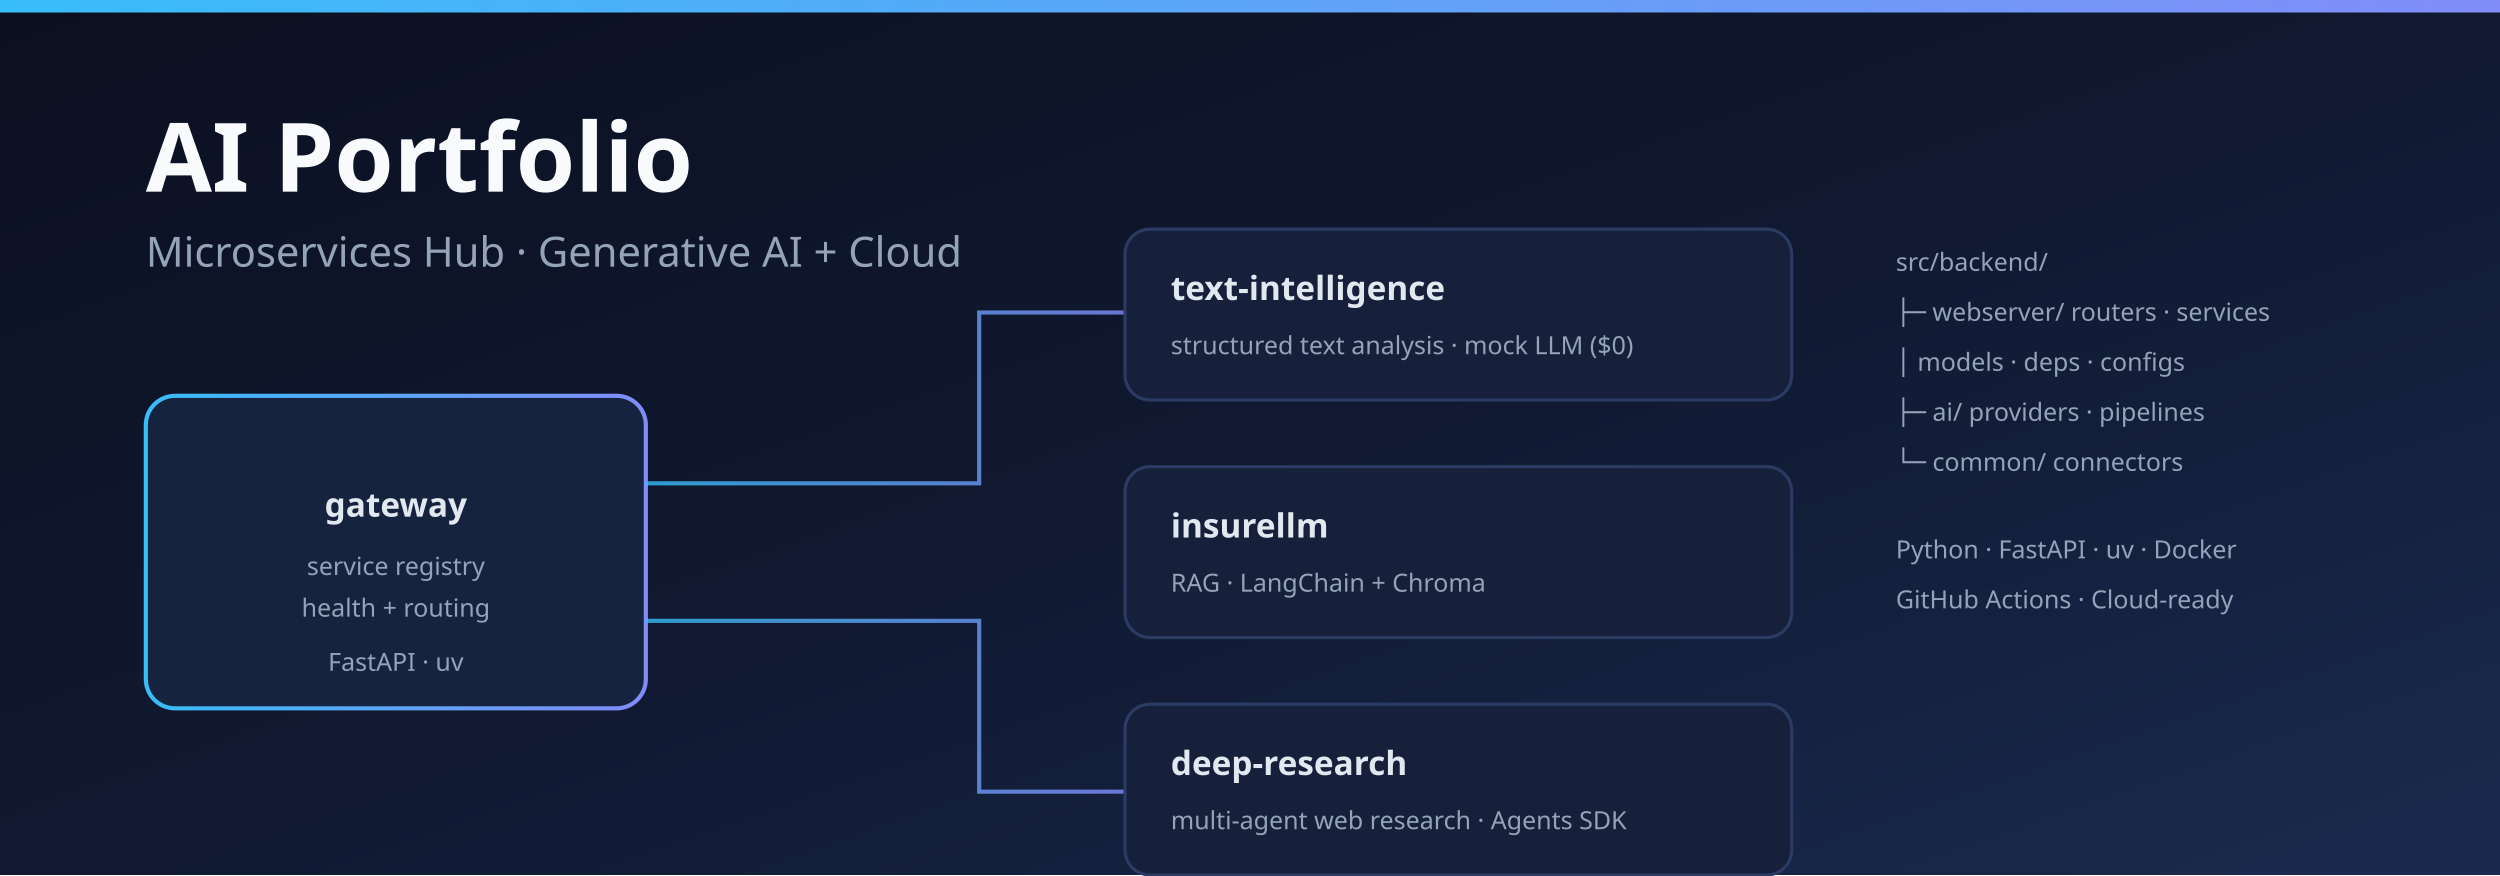
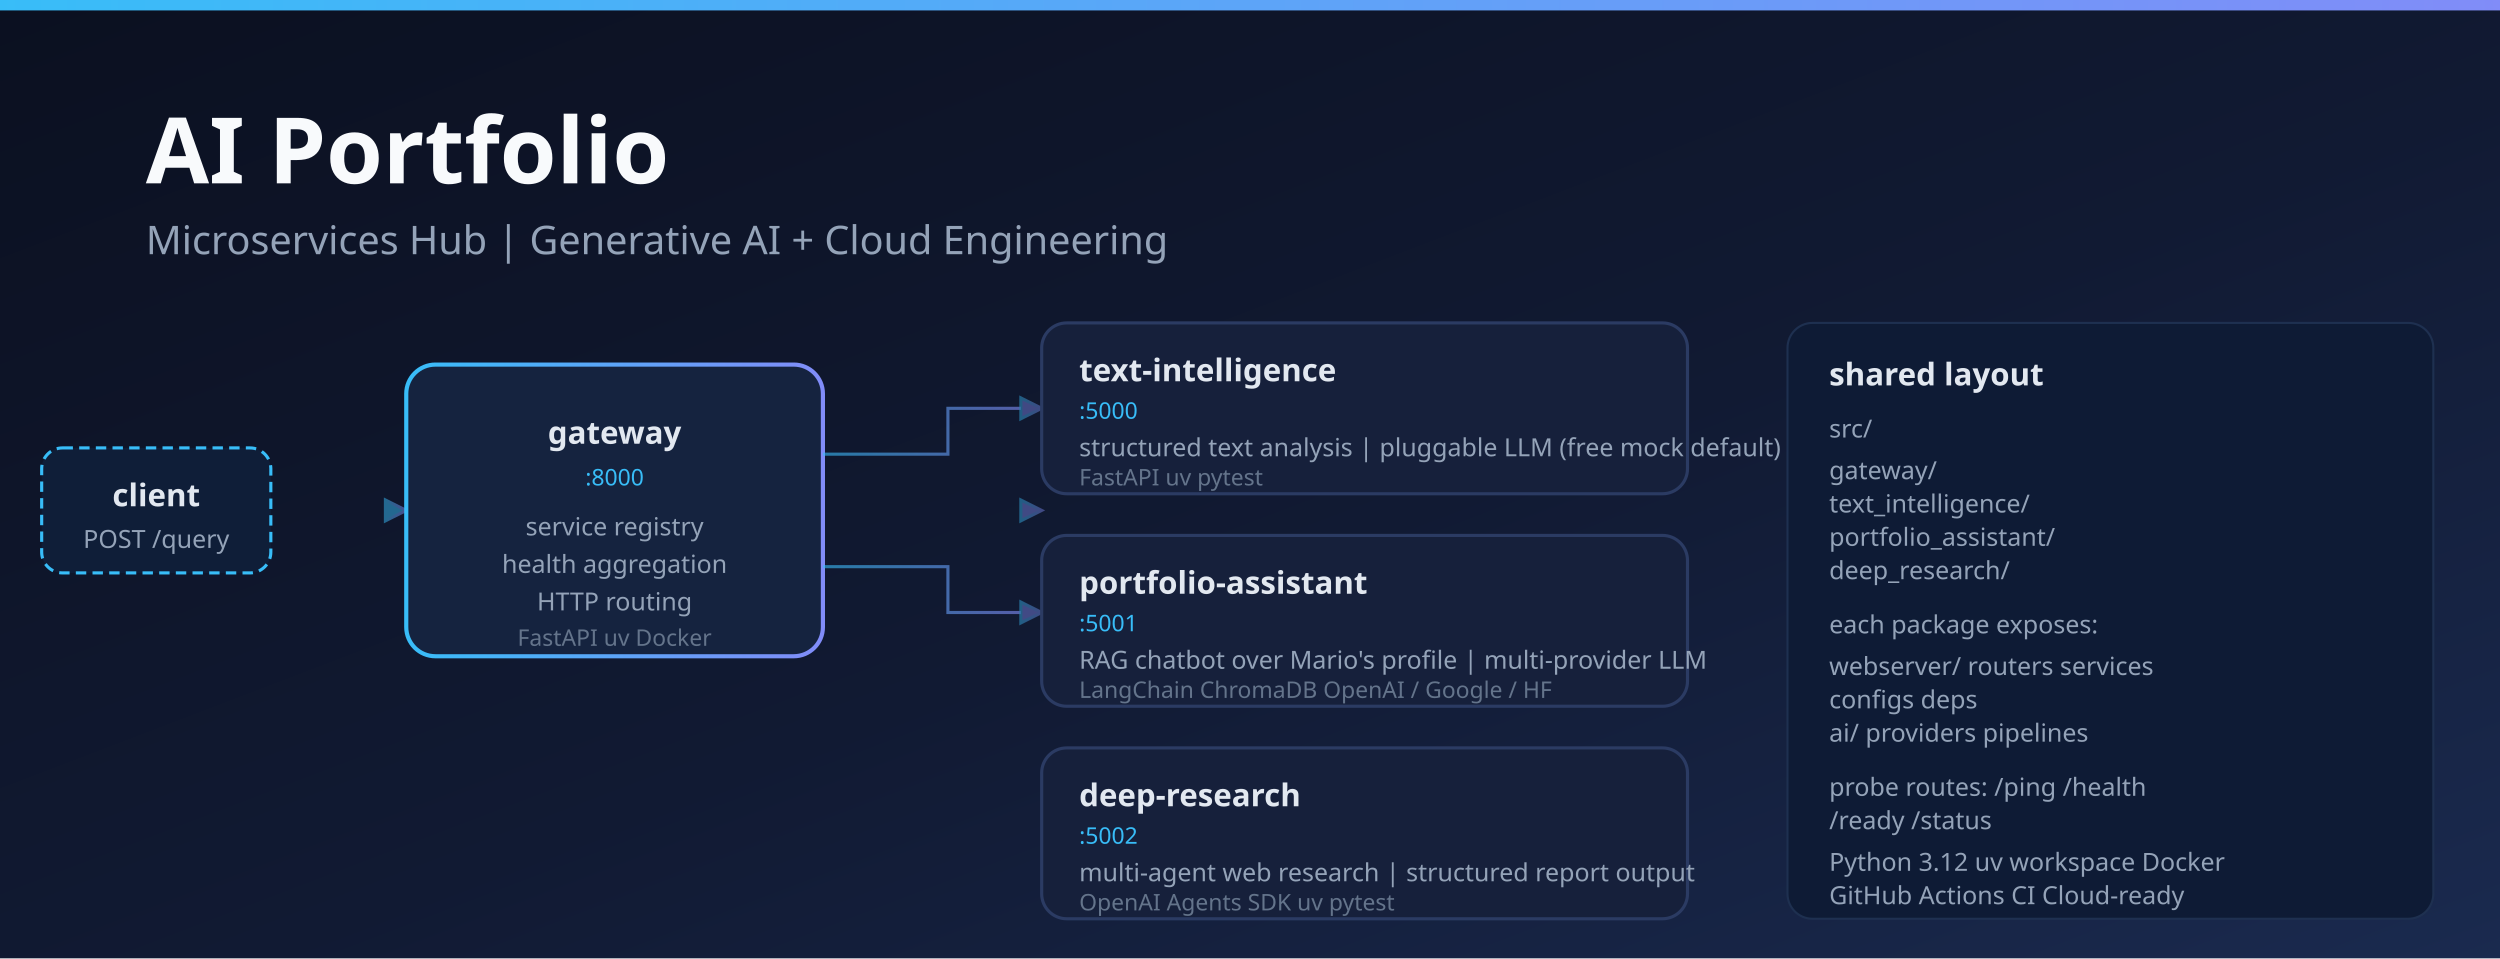
- <svg xmlns="http://www.w3.org/2000/svg" viewBox="0 0 1200 420" role="img" aria-label="AI Portfolio — Microservices Hub">
+ <svg xmlns="http://www.w3.org/2000/svg" viewBox="0 0 1200 460" role="img" aria-label="AI Portfolio - Microservices Hub">
  <defs>
    <linearGradient id="bg" x1="0" y1="0" x2="1" y2="1">
      <stop offset="0" stop-color="#0b1020" />
      <stop offset="0.55" stop-color="#111a33" />
      <stop offset="1" stop-color="#1a2a4f" />
    </linearGradient>
    <linearGradient id="accent" x1="0" y1="0" x2="1" y2="0">
      <stop offset="0" stop-color="#38bdf8" />
      <stop offset="1" stop-color="#818cf8" />
    </linearGradient>
    <style>
-       .title { font: 700 46px 'Segoe UI', system-ui, sans-serif; fill: #f8fafc; }
-       .sub   { font: 400 20px 'Segoe UI', system-ui, sans-serif; fill: #94a3b8; }
-       .node  { font: 600 16px 'Segoe UI', system-ui, sans-serif; fill: #e2e8f0; }
-       .small { font: 400 12px 'Segoe UI', system-ui, sans-serif; fill: #94a3b8; }
-       .chip  { fill: #16203b; stroke: #2b3b63; stroke-width: 1.5; }
-       .gw    { fill: #15233f; stroke: url(#accent); stroke-width: 2; }
+       .title  { font: 700 44px 'Segoe UI', system-ui, sans-serif; fill: #f8fafc; }
+       .sub    { font: 400 19px 'Segoe UI', system-ui, sans-serif; fill: #94a3b8; }
+       .node   { font: 600 15px 'Segoe UI', system-ui, sans-serif; fill: #e2e8f0; }
+       .small  { font: 400 12px 'Segoe UI', system-ui, sans-serif; fill: #94a3b8; }
+       .port   { font: 500 11px 'Segoe UI', system-ui, sans-serif; fill: #38bdf8; }
+       .label  { font: 400 11px 'Segoe UI', system-ui, sans-serif; fill: #64748b; }
+       .chip   { fill: #16203b; stroke: #2b3b63; stroke-width: 1.5; }
+       .gw     { fill: #15233f; stroke: url(#accent); stroke-width: 2; }
+       .client { fill: #0f1e38; stroke: #38bdf8; stroke-width: 1.5; stroke-dasharray: 5,3; }
    </style>
  </defs>
-   <rect width="1200" height="420" fill="url(#bg)" />
-   <rect x="0" y="0" width="1200" height="6" fill="url(#accent)" />
-   <text x="70" y="92" class="title">AI Portfolio</text>
-   <text x="70" y="128" class="sub">Microservices Hub · Generative AI + Cloud</text>
-   <g transform="translate(70,190)">
-     <rect class="gw" width="240" height="150" rx="14" />
-     <text x="120" y="58" text-anchor="middle" class="node">gateway</text>
-     <text x="120" y="86" text-anchor="middle" class="small">service registry</text>
-     <text x="120" y="106" text-anchor="middle" class="small">health + routing</text>
-     <text x="120" y="132" text-anchor="middle" class="small">FastAPI · uv</text>
+   <rect width="1200" height="460" fill="url(#bg)" />
+   <rect x="0" y="0" width="1200" height="5" fill="url(#accent)" />
+   <text x="70" y="88" class="title">AI Portfolio</text>
+   <text x="70" y="122" class="sub">Microservices Hub  |  Generative AI + Cloud Engineering</text>
+   <g transform="translate(20, 215)">
+     <rect class="client" width="110" height="60" rx="10" />
+     <text x="55" y="28" text-anchor="middle" class="node">client</text>
+     <text x="55" y="48" text-anchor="middle" class="small">POST /query</text>
  </g>
-   <g stroke="url(#accent)" stroke-width="2" fill="none" opacity="0.8">
-     <path d="M310 232 H 470 V 150 H 540" />
-     <path d="M310 265 H 540" />
-     <path d="M310 298 H 470 V 380 H 540" />
+   <g stroke="url(#accent)" stroke-width="1.5" fill="none" opacity="0.7">
+     <line x1="130" y1="245" x2="185" y2="245" />
+     <polygon points="185,240 195,245 185,250" fill="#38bdf8" opacity="0.7" />
  </g>
-   <g transform="translate(540,110)">
-     <rect class="chip" width="320" height="82" rx="12" />
-     <text x="22" y="34" class="node">text-intelligence</text>
-     <text x="22" y="60" class="small">structured text analysis · mock LLM ($0)</text>
+   <g transform="translate(195, 175)">
+     <rect class="gw" width="200" height="140" rx="14" />
+     <text x="100" y="38" text-anchor="middle" class="node">gateway</text>
+     <text x="100" y="58" text-anchor="middle" class="port">:8000</text>
+     <text x="100" y="82" text-anchor="middle" class="small">service registry</text>
+     <text x="100" y="100" text-anchor="middle" class="small">health aggregation</text>
+     <text x="100" y="118" text-anchor="middle" class="small">HTTP routing</text>
+     <text x="100" y="135" text-anchor="middle" class="label">FastAPI  uv  Docker</text>
  </g>
-   <g transform="translate(540,224)">
-     <rect class="chip" width="320" height="82" rx="12" />
-     <text x="22" y="34" class="node">insurellm</text>
-     <text x="22" y="60" class="small">RAG · LangChain + Chroma</text>
+   <g stroke="url(#accent)" stroke-width="1.5" fill="none" opacity="0.6">
+     <path d="M395 218 H 455 V 196 H 490" />
+     <polygon points="490,191 500,196 490,201" fill="#818cf8" opacity="0.7" />
+     <path d="M395 245 H 490" />
+     <polygon points="490,240 500,245 490,250" fill="#818cf8" opacity="0.7" />
+     <path d="M395 272 H 455 V 294 H 490" />
+     <polygon points="490,289 500,294 490,299" fill="#818cf8" opacity="0.7" />
  </g>
-   <g transform="translate(540,338)">
-     <rect class="chip" width="320" height="82" rx="12" />
-     <text x="22" y="34" class="node">deep-research</text>
-     <text x="22" y="60" class="small">multi-agent web research · Agents SDK</text>
+   <g transform="translate(500, 155)">
+     <rect class="chip" width="310" height="82" rx="12" />
+     <text x="18" y="28" class="node">text-intelligence</text>
+     <text x="18" y="46" class="port">:5000</text>
+     <text x="18" y="64" class="small">structured text analysis  |  pluggable LLM (free mock default)</text>
+     <text x="18" y="78" class="label">FastAPI  uv  pytest</text>
  </g>
-   <g transform="translate(910,110)">
-     <text x="0" y="20" class="small">src/backend/</text>
-     <text x="0" y="44" class="small">├─ webserver/  routers · services</text>
-     <text x="0" y="68" class="small">│           models · deps · configs</text>
-     <text x="0" y="92" class="small">├─ ai/         providers · pipelines</text>
-     <text x="0" y="116" class="small">└─ common/     connectors</text>
-     <text x="0" y="158" class="small">Python · FastAPI · uv · Docker</text>
-     <text x="0" y="182" class="small">GitHub Actions · Cloud-ready</text>
+   <g transform="translate(500, 257)">
+     <rect class="chip" width="310" height="82" rx="12" />
+     <text x="18" y="28" class="node">portfolio-assistant</text>
+     <text x="18" y="46" class="port">:5001</text>
+     <text x="18" y="64" class="small">RAG chatbot over Mario's profile  |  multi-provider LLM</text>
+     <text x="18" y="78" class="label">LangChain  ChromaDB  OpenAI / Google / HF</text>
+   </g>
+   <g transform="translate(500, 359)">
+     <rect class="chip" width="310" height="82" rx="12" />
+     <text x="18" y="28" class="node">deep-research</text>
+     <text x="18" y="46" class="port">:5002</text>
+     <text x="18" y="64" class="small">multi-agent web research  |  structured report output</text>
+     <text x="18" y="78" class="label">OpenAI Agents SDK  uv  pytest</text>
+   </g>
+   <g transform="translate(858, 155)">
+     <rect fill="#0e1b35" stroke="#1e3050" stroke-width="1" width="310" height="286" rx="12" />
+     <text x="20" y="30" class="node">shared layout</text>
+     <text x="20" y="55" class="small">src/</text>
+     <text x="20" y="75" class="small">  gateway/</text>
+     <text x="20" y="91" class="small">  text_intelligence/</text>
+     <text x="20" y="107" class="small">  portfolio_assistant/</text>
+     <text x="20" y="123" class="small">  deep_research/</text>
+     <text x="20" y="149" class="small">each package exposes:</text>
+     <text x="20" y="169" class="small">  webserver/  routers  services</text>
+     <text x="20" y="185" class="small">            configs  deps</text>
+     <text x="20" y="201" class="small">  ai/        providers  pipelines</text>
+     <text x="20" y="227" class="small">probe routes: /ping  /health</text>
+     <text x="20" y="243" class="small">              /ready  /status</text>
+     <text x="20" y="263" class="small">Python 3.12  uv workspace  Docker</text>
+     <text x="20" y="279" class="small">GitHub Actions CI  Cloud-ready</text>
  </g>
</svg>
